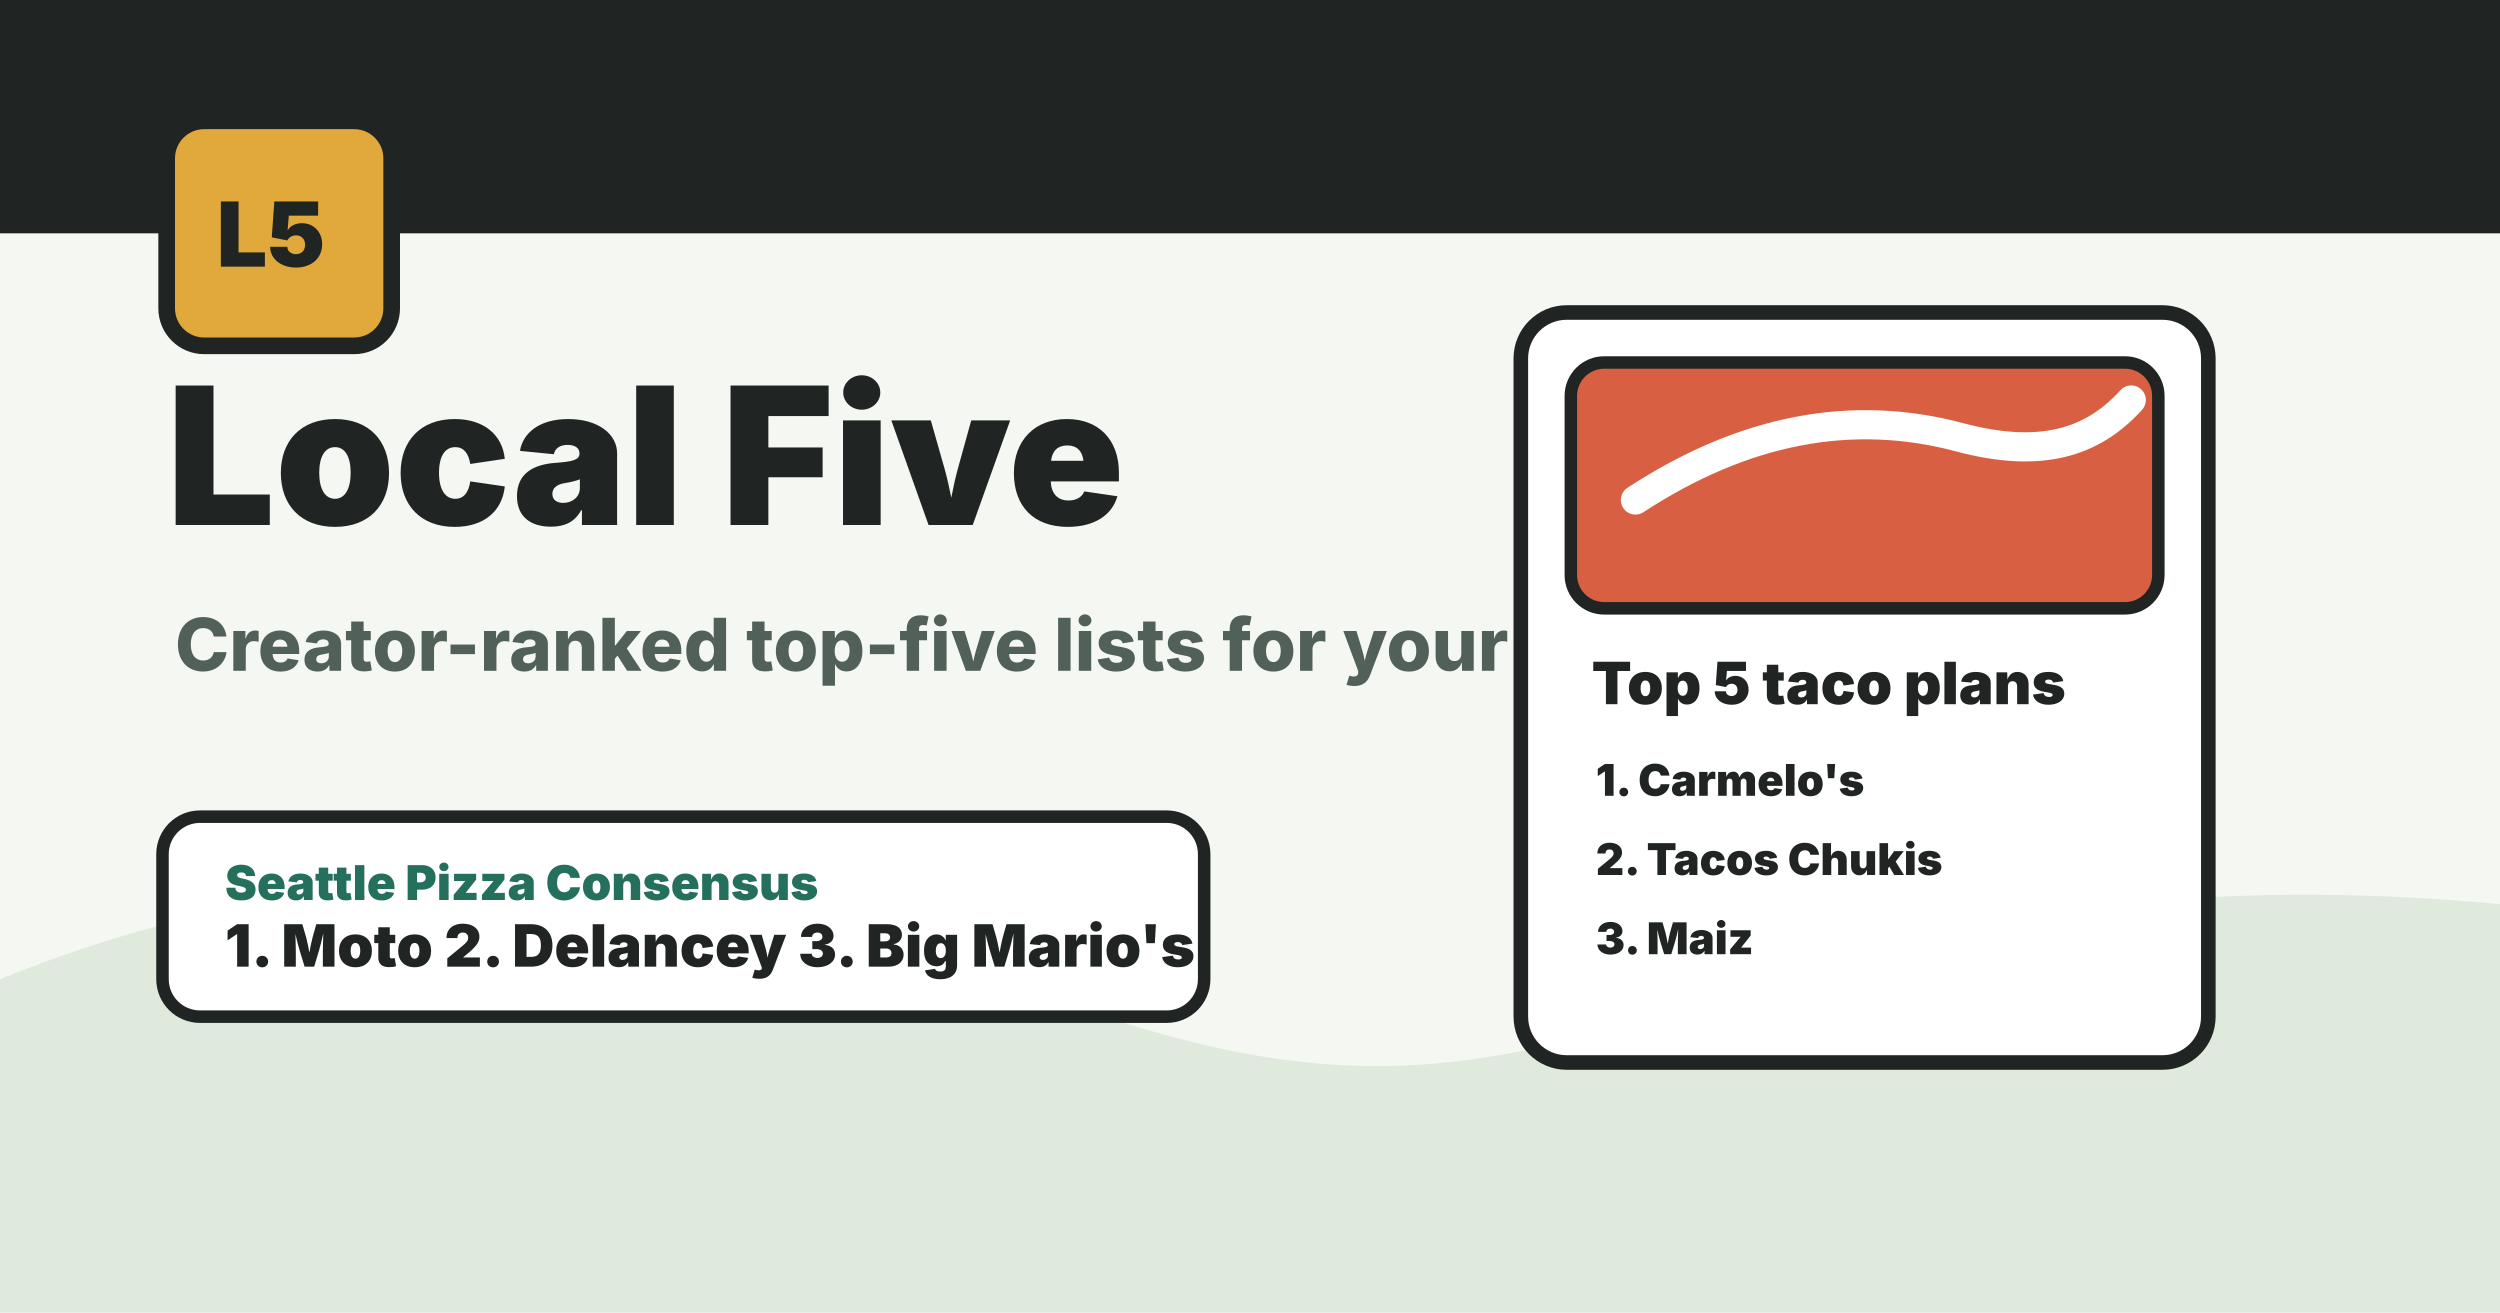
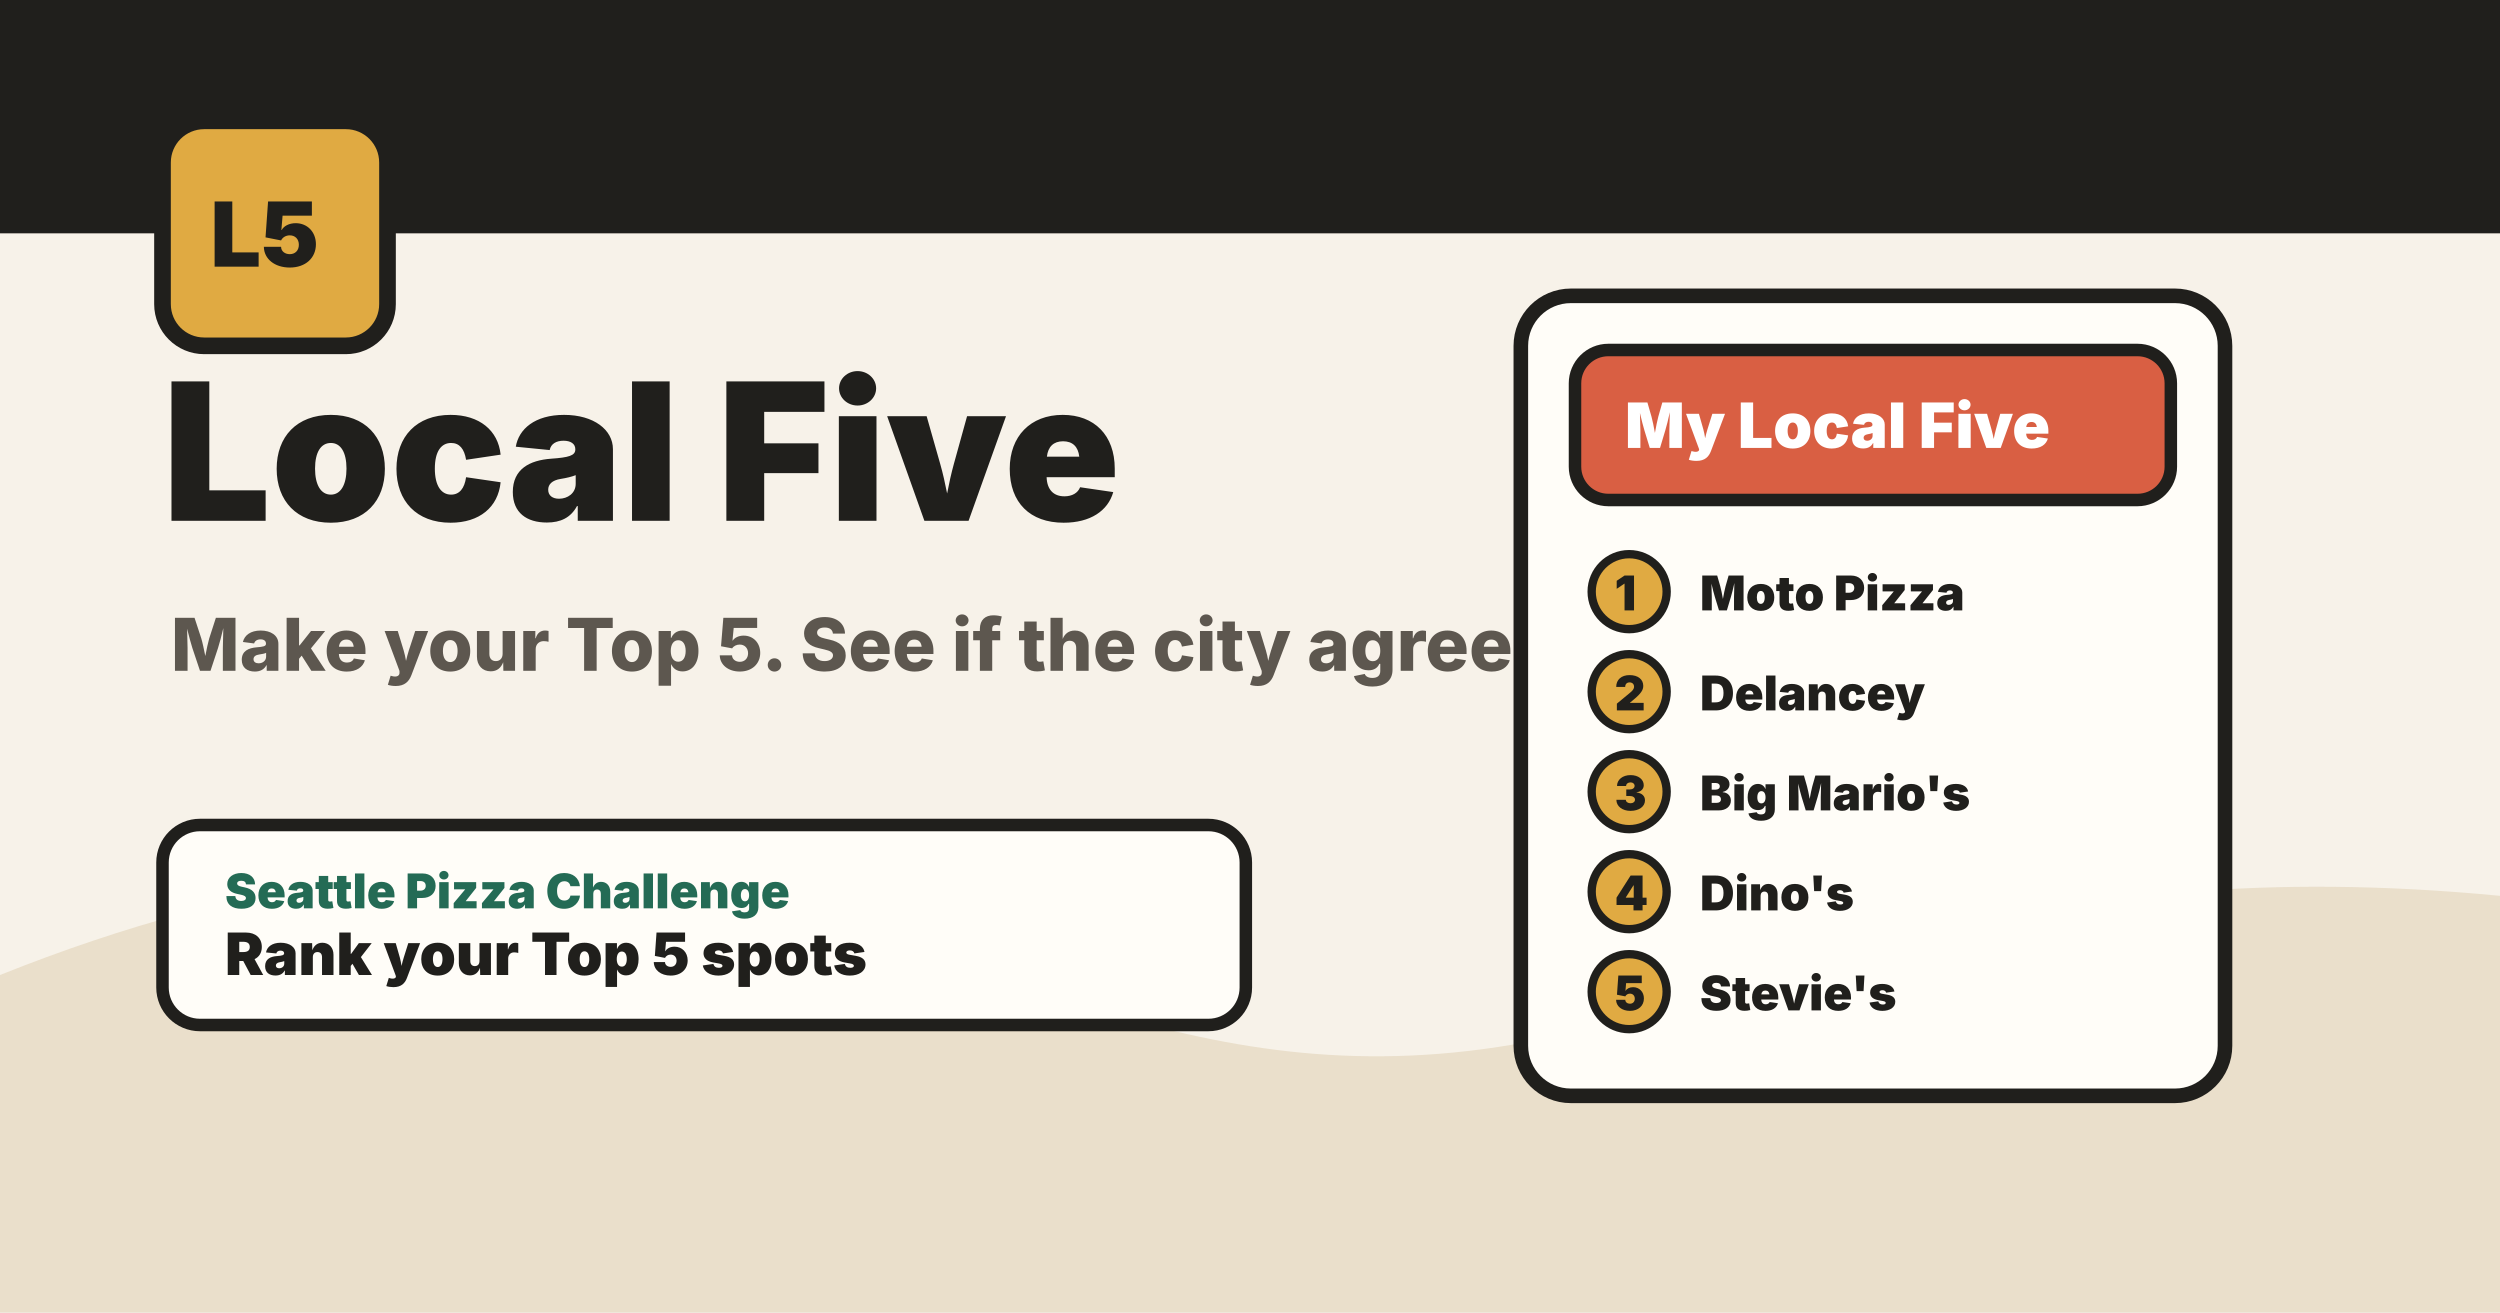
<svg xmlns="http://www.w3.org/2000/svg" width="1200" height="630" viewBox="0 0 1200 630" role="img" aria-labelledby="title desc">
-   <rect width="1200" height="630" fill="#f4f7f2" />
-   <path d="M0 470c104-42 210-56 318-42 154 20 246 102 392 80 134-20 233-98 490-74v196H0Z" fill="#dfeadd" />
-   <path d="M0 0h1200v112H0Z" fill="#202523" />
-   <g transform="translate(80 58)">
-     <rect width="108" height="108" rx="18" fill="#e1a93b" stroke="#202523" stroke-width="8" />
-     <text x="24" y="70" fill="#202523" font-family="Inter, Arial, sans-serif" font-size="43" font-weight="900" letter-spacing="0">L5</text>
+   <rect width="1200" height="630" fill="#f7f2e9" />
+   <path d="M0 468c120-48 230-62 330-42 150 30 245 104 404 74 132-25 238-92 466-70v200H0Z" fill="#eadfcb" />
+   <path d="M0 0h1200v112H0Z" fill="#201f1c" />
+   <g transform="translate(78 58)">
+     <rect width="108" height="108" rx="20" fill="#e0aa42" stroke="#201f1c" stroke-width="8" />
+     <text x="23" y="70" fill="#201f1c" font-family="Inter, Arial, sans-serif" font-size="43" font-weight="900" letter-spacing="0">L5</text>
  </g>
-   <text x="80" y="252" fill="#202523" font-family="Inter, Arial, sans-serif" font-size="92" font-weight="900" letter-spacing="0">Local Five</text>
-   <text x="84" y="322" fill="#52605a" font-family="Inter, Arial, sans-serif" font-size="35" font-weight="800" letter-spacing="0">Creator-ranked top-five lists for your city.</text>
-   <g transform="translate(78 392)">
-     <rect x="0" y="0" width="500" height="96" rx="18" fill="#ffffff" stroke="#202523" stroke-width="6" />
-     <text x="30" y="40" fill="#24705c" font-family="Inter, Arial, sans-serif" font-size="23" font-weight="900" letter-spacing="0">Seattle Pizza Consensus</text>
-     <text x="30" y="72" fill="#202523" font-family="Inter, Arial, sans-serif" font-size="28" font-weight="900" letter-spacing="0">1. Moto  2. Delancey  3. Big Mario's</text>
+   <text x="78" y="250" fill="#201f1c" font-family="Inter, Arial, sans-serif" font-size="92" font-weight="900" letter-spacing="0">Local Five</text>
+   <text x="82" y="322" fill="#5d574f" font-family="Inter, Arial, sans-serif" font-size="35" font-weight="800" letter-spacing="0">Make your Top 5. See if the city agrees.</text>
+   <g transform="translate(78 396)">
+     <rect x="0" y="0" width="520" height="96" rx="18" fill="#fffdf8" stroke="#201f1c" stroke-width="6" />
+     <text x="30" y="40" fill="#246b55" font-family="Inter, Arial, sans-serif" font-size="23" font-weight="900">Seattle Pizza Challenge</text>
+     <text x="30" y="72" fill="#201f1c" font-family="Inter, Arial, sans-serif" font-size="28" font-weight="900">Rank your Top 5 spots</text>
  </g>
-   <g transform="translate(730 150)">
-     <rect x="0" y="0" width="330" height="360" rx="22" fill="#ffffff" stroke="#202523" stroke-width="7" />
-     <rect x="24" y="24" width="282" height="118" rx="16" fill="#d95f43" stroke="#202523" stroke-width="6" />
-     <path d="M55 90c52-34 104-44 156-30 38 10 63 3 82-18" fill="none" stroke="#ffffff" stroke-width="14" stroke-linecap="round" />
-     <text x="34" y="188" fill="#202523" font-family="Inter, Arial, sans-serif" font-size="28" font-weight="900" letter-spacing="0">Top 5 taco plans</text>
-     <g font-family="Inter, Arial, sans-serif" font-weight="850" font-size="21" fill="#202523">
-       <text x="36" y="232">1. Carmelo's</text>
-       <text x="36" y="270">2. Tacos Chukis</text>
-       <text x="36" y="308">3. Maiz</text>
+   <g transform="translate(730 142)">
+     <rect x="0" y="0" width="338" height="384" rx="24" fill="#fffdf8" stroke="#201f1c" stroke-width="7" />
+     <rect x="26" y="26" width="286" height="72" rx="16" fill="#d95f43" stroke="#201f1c" stroke-width="6" />
+     <text x="50" y="73" fill="#ffffff" font-family="Inter, Arial, sans-serif" font-size="30" font-weight="900">My Local Five</text>
+     <g font-family="Inter, Arial, sans-serif" font-weight="900" font-size="23" fill="#201f1c">
+       <circle cx="52" cy="142" r="18" fill="#e0aa42" stroke="#201f1c" stroke-width="4" />
+       <text x="45" y="151">1</text>
+       <text x="86" y="151">Moto Pizza</text>
+       <circle cx="52" cy="190" r="18" fill="#e0aa42" stroke="#201f1c" stroke-width="4" />
+       <text x="45" y="199">2</text>
+       <text x="86" y="199">Delancey</text>
+       <circle cx="52" cy="238" r="18" fill="#e0aa42" stroke="#201f1c" stroke-width="4" />
+       <text x="45" y="247">3</text>
+       <text x="86" y="247">Big Mario's</text>
+       <circle cx="52" cy="286" r="18" fill="#e0aa42" stroke="#201f1c" stroke-width="4" />
+       <text x="45" y="295">4</text>
+       <text x="86" y="295">Dino's</text>
+       <circle cx="52" cy="334" r="18" fill="#e0aa42" stroke="#201f1c" stroke-width="4" />
+       <text x="45" y="343">5</text>
+       <text x="86" y="343">Stevie's</text>
    </g>
  </g>
</svg>
